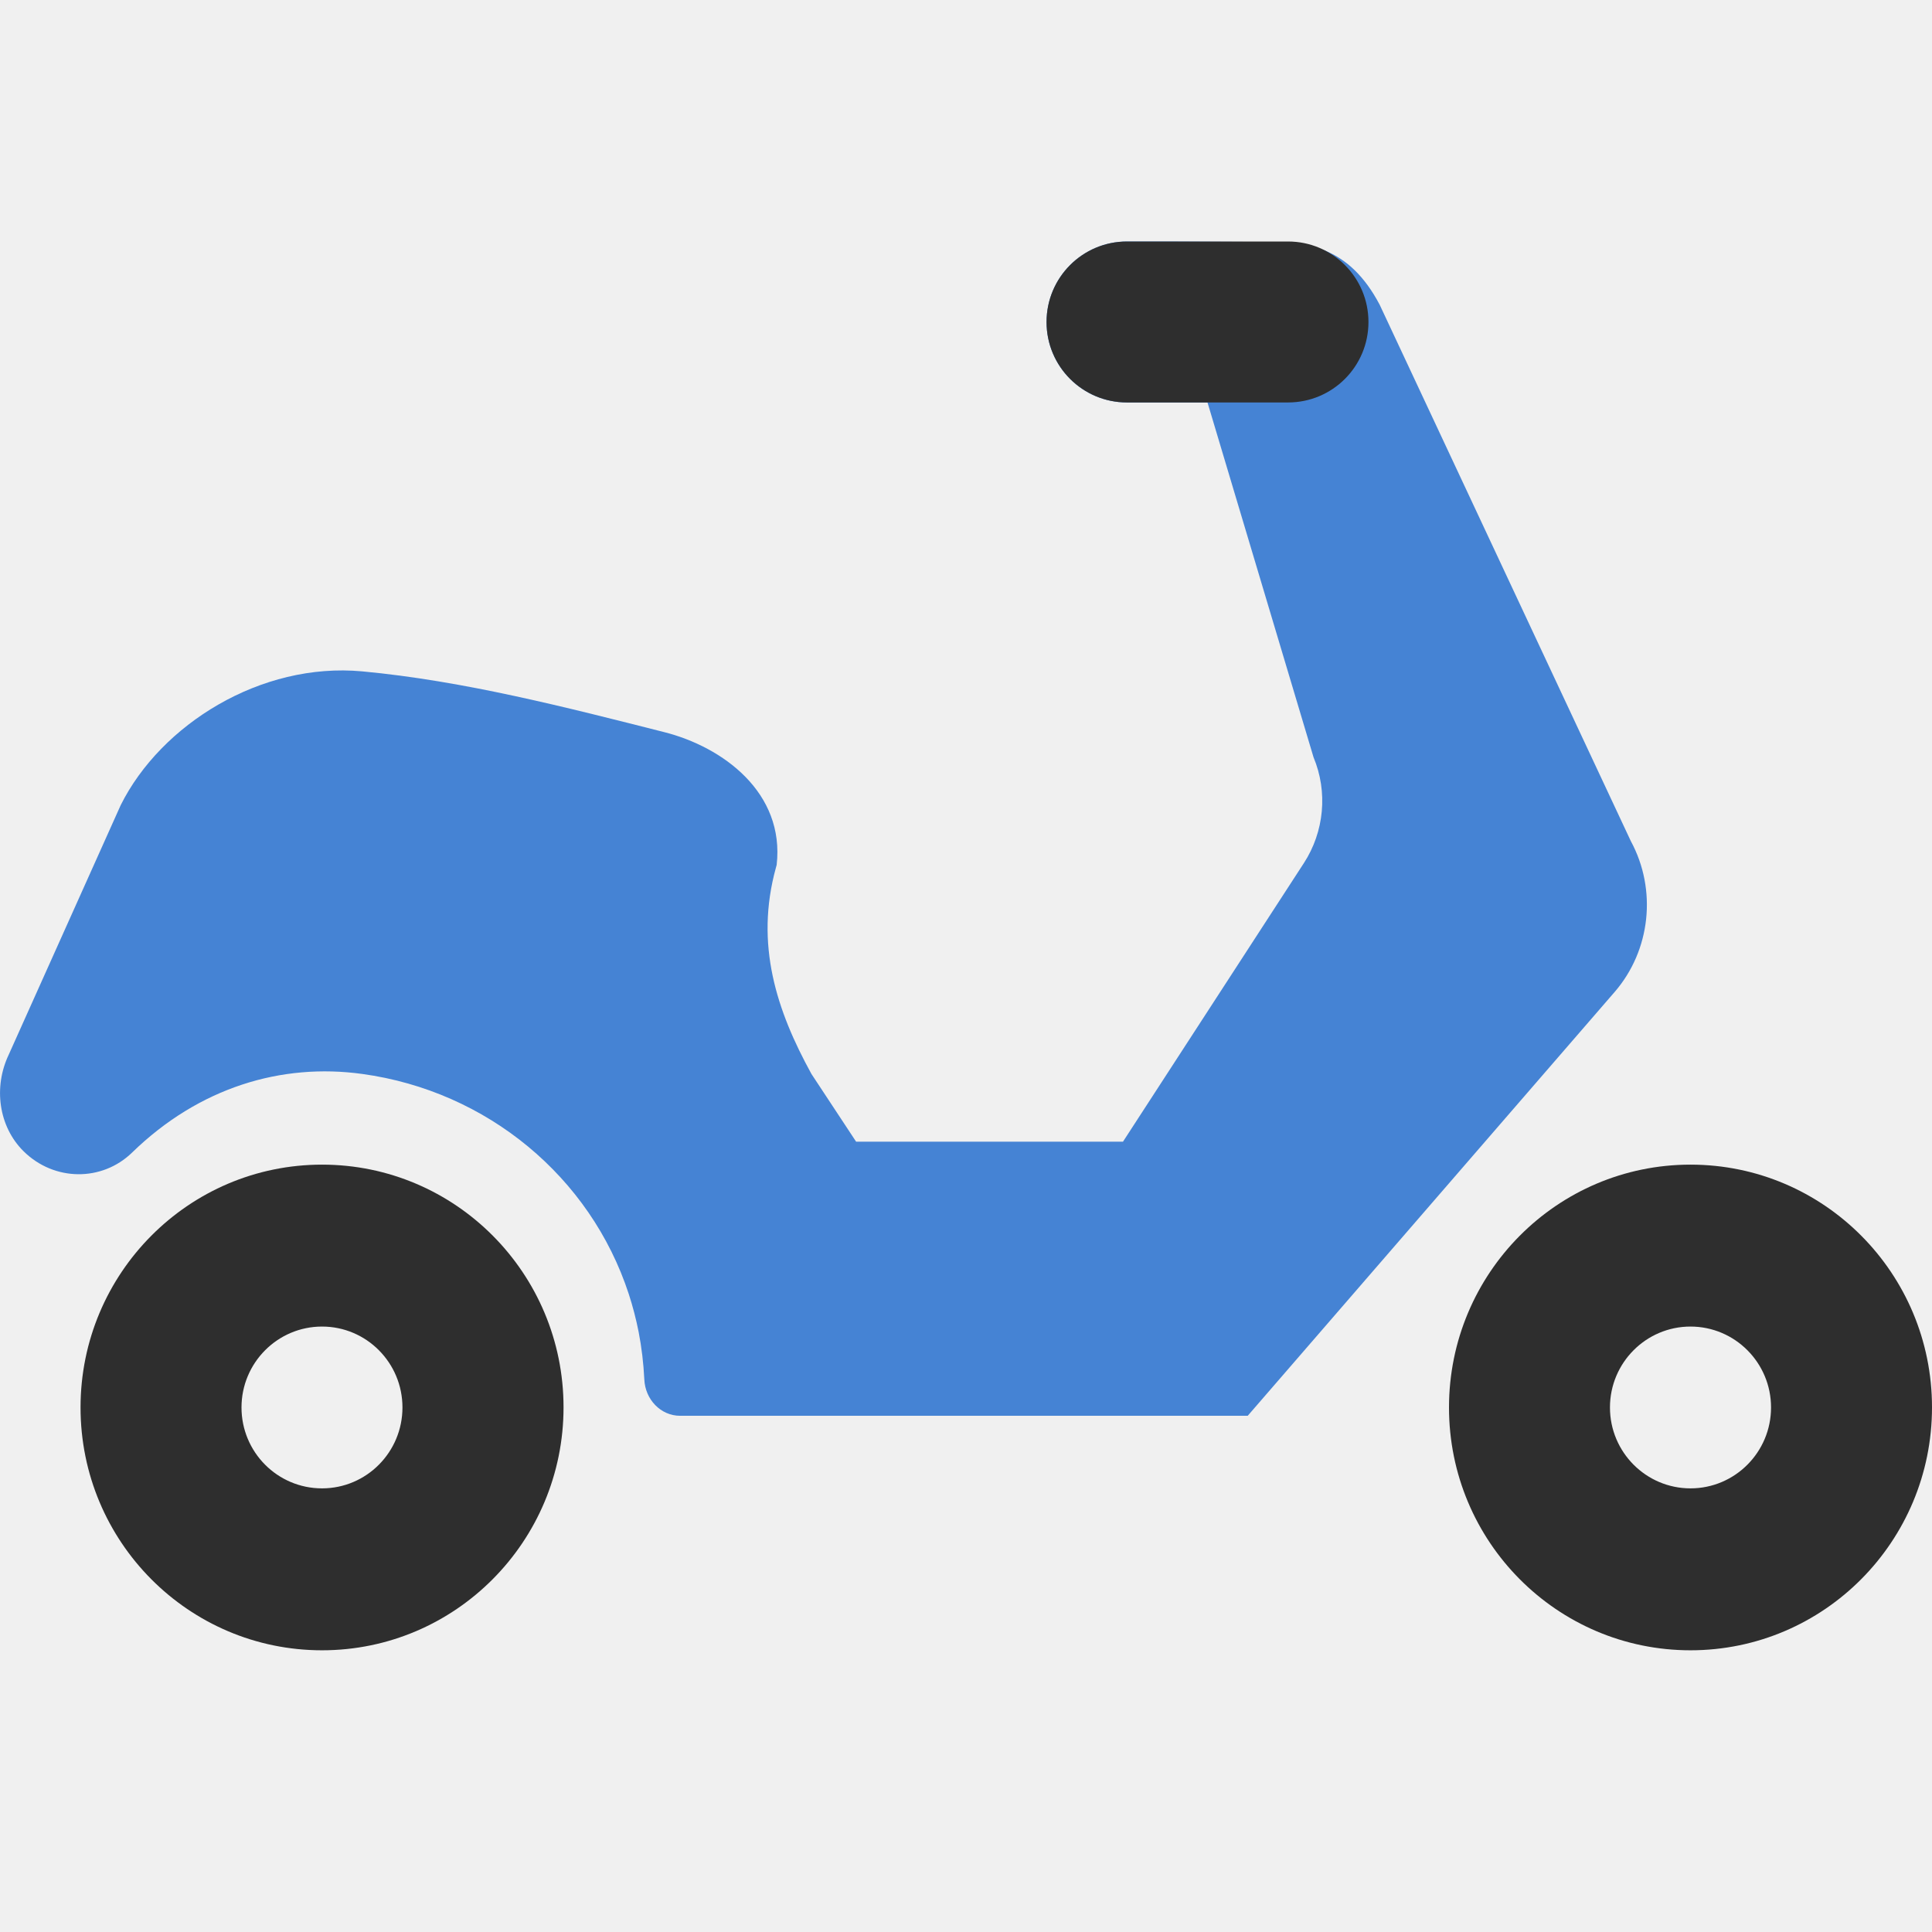
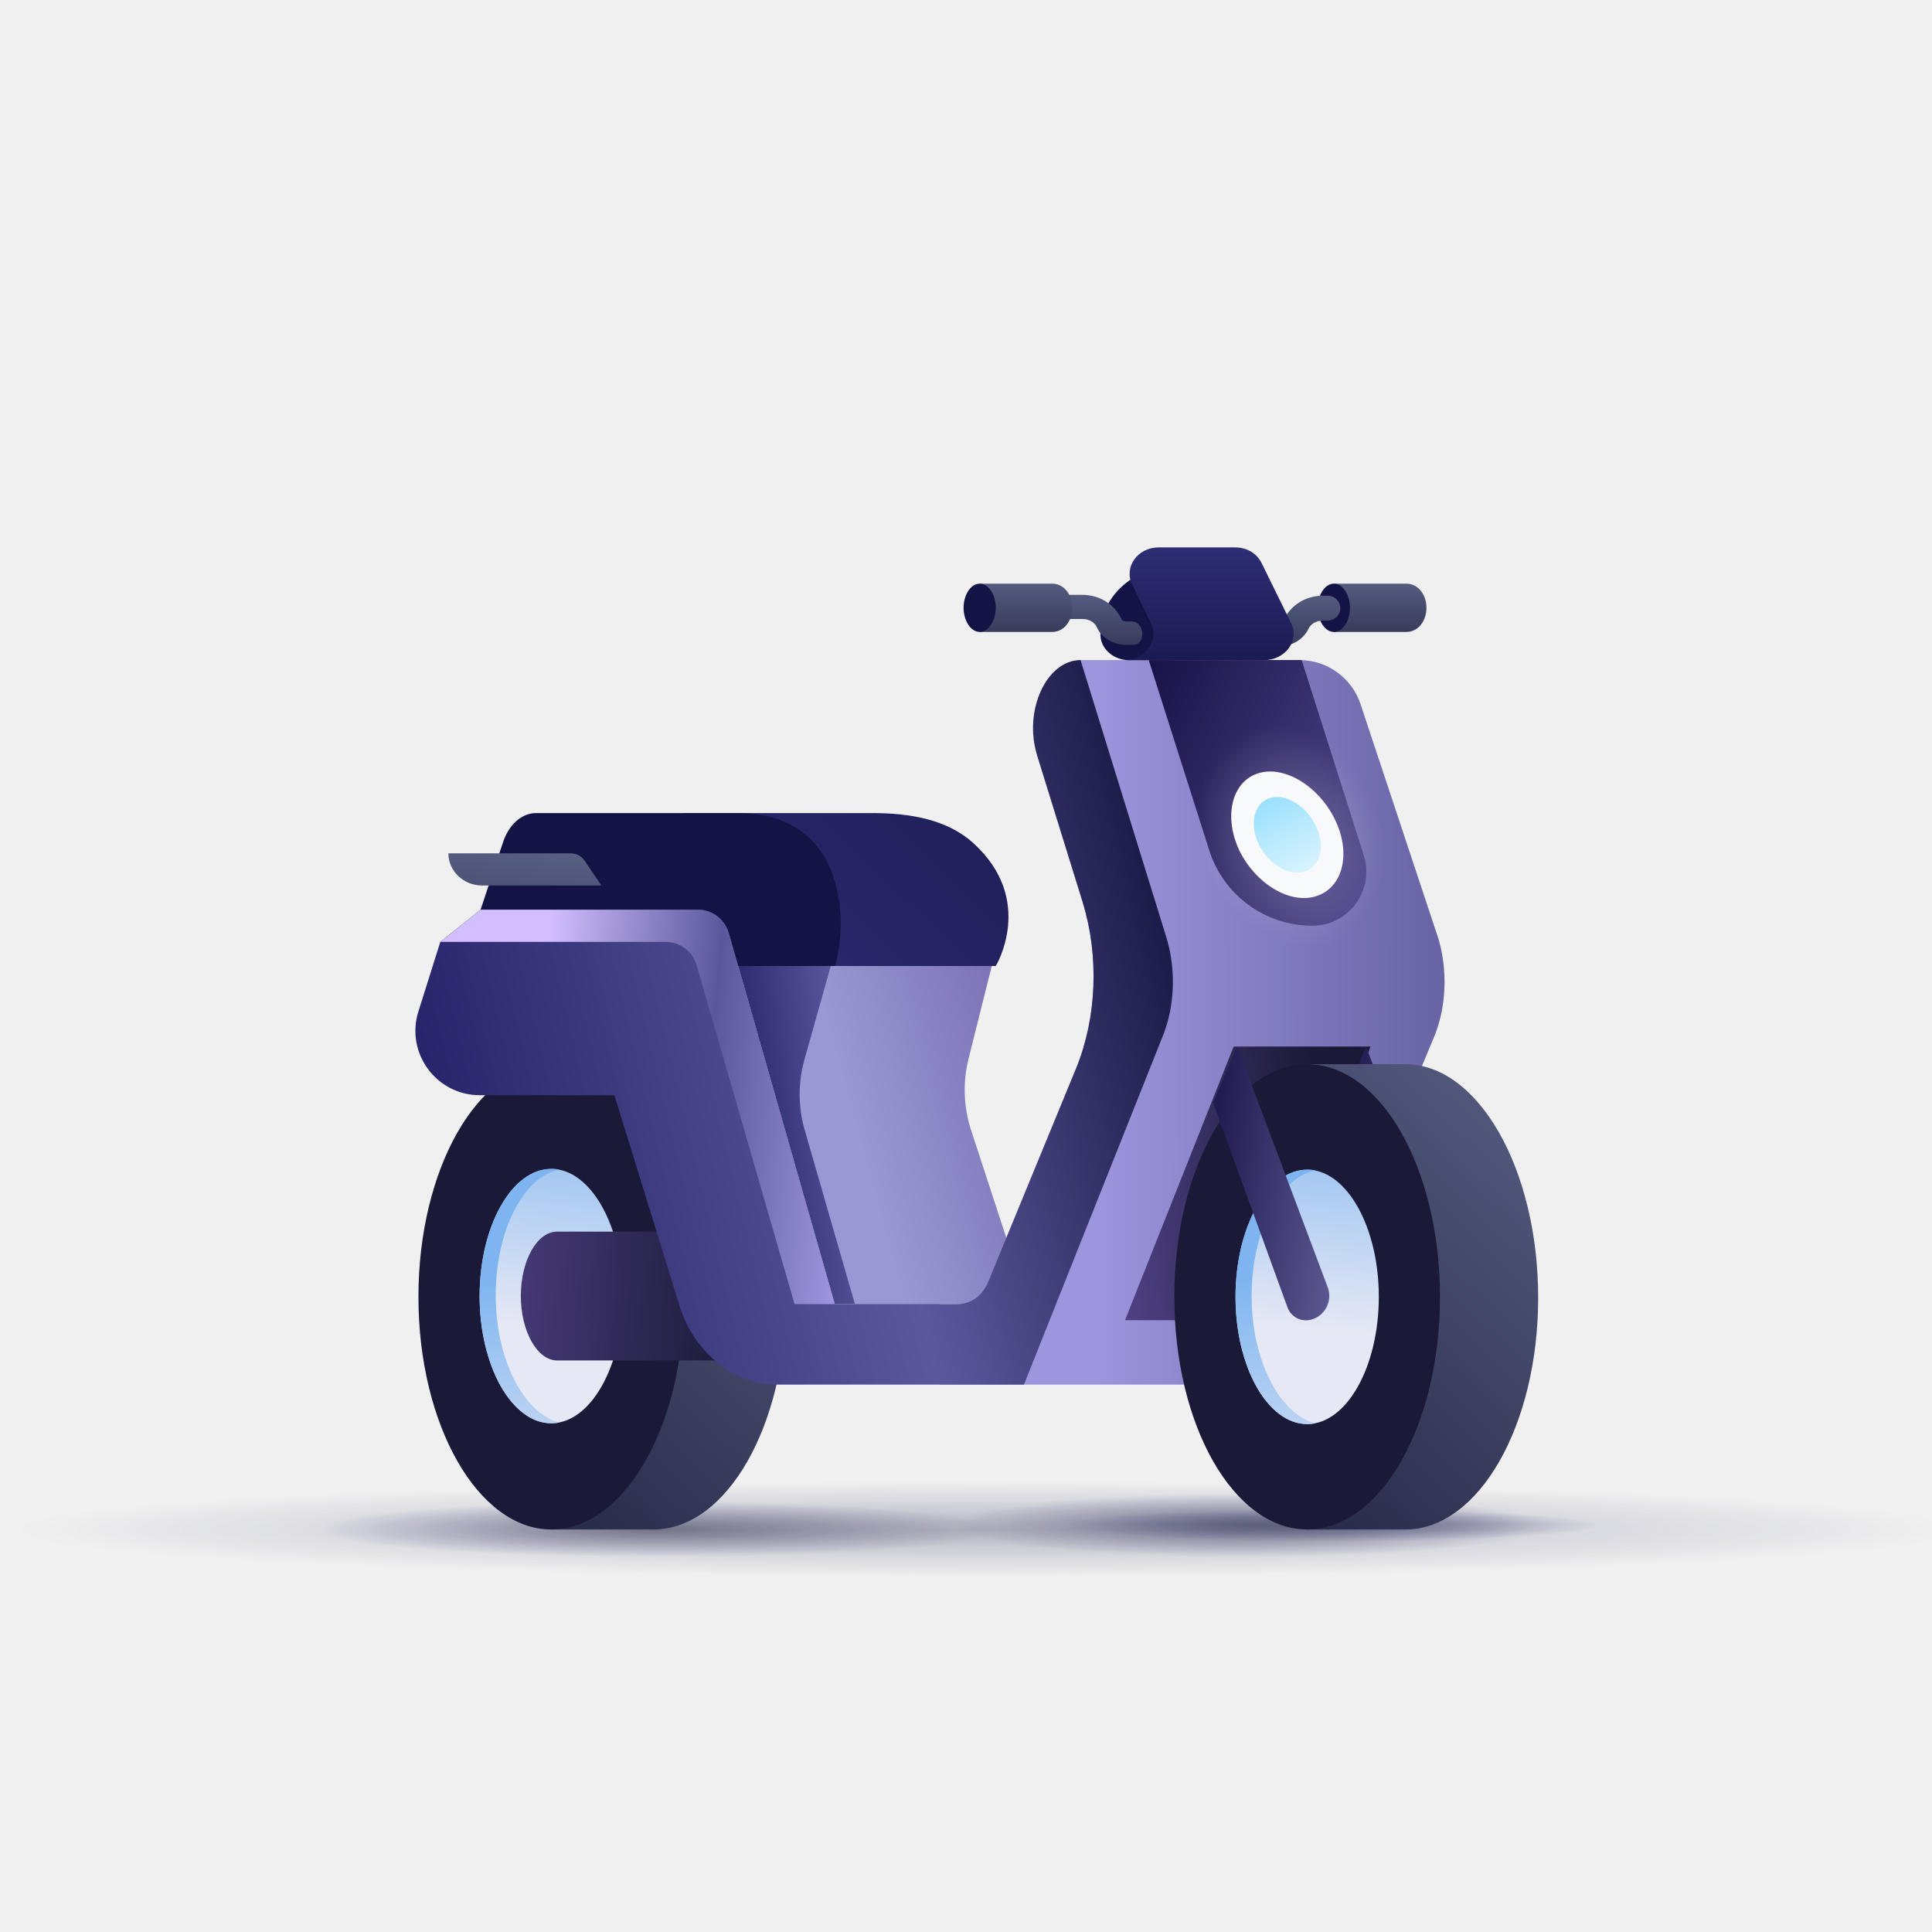
- <svg xmlns="http://www.w3.org/2000/svg" fill="none" viewBox="0 0 16 16">
-   <g clip-path="url(#clip0_5022_18)">
-     <path d="M13.506 6.966c.218.403.164.905-.135 1.25l-3.038 3.509h-4.7c-.163 0-.29-.137-.297-.301q-.01-.202-.047-.393-.032-.162-.082-.315C4.89 9.747 4.035 9.036 3 8.894c-.667-.092-1.35.11-1.906.651-.249.242-.645.24-.899-.011-.208-.206-.25-.532-.123-.799L1 6.667C1.333 6 2.16 5.482 3 5.56s1.699.3 2.5.503c.488.123 1 .502.932 1.1l-.006.022c-.176.637.006 1.185.294 1.709l.37.561H9.3l1.498-2.307c.169-.26.2-.59.08-.877L10 3.333h-.667c-.368 0-.666-.298-.666-.666S8.965 2 9.333 2h.334l.835.004c.325 0 .67.037.924.52z" fill="#4583D4" />
-     <path fill-rule="evenodd" clip-rule="evenodd" d="M14 13.667c-1.105 0-2-.9-2-2.011 0-1.11.895-2.011 2-2.011s2 .9 2 2.01c0 1.111-.895 2.012-2 2.012m0-1.341c.368 0 .667-.3.667-.67s-.299-.67-.667-.67-.667.3-.667.67.299.67.667.67" fill="#2E2E2E" />
-     <path fill-rule="evenodd" clip-rule="evenodd" d="M2.667 13.667c-1.105 0-2-.9-2-2.011 0-1.11.895-2.011 2-2.011s2 .9 2 2.01c0 1.111-.896 2.012-2 2.012m0-1.341c.368 0 .666-.3.666-.67s-.298-.67-.666-.67-.667.3-.667.67.298.67.667.67" fill="#2E2E2E" />
-     <path fill-rule="evenodd" clip-rule="evenodd" d="M8.667 2.667c0-.369.298-.667.666-.667h1.334c.368 0 .666.298.666.667 0 .368-.298.666-.666.666H9.333c-.368 0-.666-.298-.666-.666" fill="#2E2E2E" />
+ <svg xmlns="http://www.w3.org/2000/svg" width="64" height="64" viewBox="0 0 64 64" fill="none">
+   <g clip-path="url(#clip0_5550_238748)">
+     <g opacity="0.75">
+       <path opacity="0.75" d="M32.693 52.266C50.366 52.266 64.693 51.55 64.693 50.666C64.693 49.783 50.366 49.066 32.693 49.066C15.02 49.066 0.693 49.783 0.693 50.666C0.693 51.55 15.02 52.266 32.693 52.266Z" fill="url(#paint0_radial_5550_238748)" />
+       <path opacity="0.8" d="M41.28 51.6C46.7 51.6 51.093 51.123 51.093 50.533C51.093 49.944 46.7 49.467 41.28 49.467C35.86 49.467 31.467 49.944 31.467 50.533C31.467 51.123 35.86 51.6 41.28 51.6Z" fill="url(#paint1_radial_5550_238748)" />
+       <path opacity="0.75" d="M21.76 51.6C28.093 51.6 33.227 51.182 33.227 50.667C33.227 50.151 28.093 49.733 21.76 49.733C15.427 49.733 10.293 50.151 10.293 50.667C10.293 51.182 15.427 51.6 21.76 51.6Z" fill="url(#paint2_radial_5550_238748)" />
+       <path opacity="0.8" d="M44.106 51.067C49.04 51.067 53.04 50.828 53.04 50.533C53.04 50.239 49.04 50 44.106 50C39.173 50 35.173 50.239 35.173 50.533C35.173 50.828 39.173 51.067 44.106 51.067Z" fill="url(#paint3_radial_5550_238748)" />
+     </g>
+     <path d="M45.071 23.328L47.653 31.107C47.947 32.11 47.92 33.272 47.546 34.249L43.298 44.493C42.844 45.549 41.576 45.866 40.721 45.866H31.12L32.749 42.434L35.661 35.358C36.329 33.694 36.41 31.688 35.875 29.919L34.352 25.008L35.786 21.866C37.699 21.866 41.059 21.866 43.047 21.866C43.966 21.866 44.782 22.455 45.071 23.328Z" fill="url(#paint4_linear_5550_238748)" />
+     <path d="M46.586 19.334H44.186C44.186 19.761 44.186 20.934 44.186 20.934H46.586C46.986 20.934 47.253 20.56 47.253 20.134C47.253 19.707 46.986 19.334 46.586 19.334Z" fill="url(#paint5_linear_5550_238748)" />
+     <path d="M44.186 19.334C43.89 19.334 43.653 19.707 43.653 20.134C43.653 20.561 43.89 20.934 44.186 20.934C44.483 20.934 44.72 20.561 44.72 20.134C44.72 19.707 44.483 19.334 44.186 19.334Z" fill="#131345" />
+     <path d="M43.813 19.733C43.253 19.733 42.746 20.053 42.533 20.533C42.506 20.56 42.453 20.613 42.373 20.613H41.52V21.413H42.373C42.8 21.413 43.173 21.173 43.333 20.853C43.413 20.667 43.6 20.56 43.813 20.56H43.973C44.213 20.56 44.4 20.373 44.4 20.16C44.4 19.92 44.213 19.733 43.973 19.733H43.813Z" fill="url(#paint6_linear_5550_238748)" />
+     <path d="M38.825 18.745L40.744 18.667C41.49 20.124 40.424 21.867 38.798 21.867H37.386C36.88 21.867 36.454 21.477 36.454 21.035C36.427 19.812 37.493 18.823 38.825 18.745Z" fill="#131345" />
+     <path d="M37.84 20.986C37.84 20.773 37.679 20.586 37.493 20.586H37.306C37.226 20.586 37.173 20.559 37.146 20.506C36.933 20.026 36.426 19.706 35.866 19.706H34.959V20.506H35.866C36.08 20.506 36.266 20.613 36.346 20.799C36.506 21.146 36.88 21.359 37.306 21.359H37.493C37.706 21.386 37.84 21.226 37.84 20.986Z" fill="url(#paint7_linear_5550_238748)" />
+     <path d="M42.774 20.65L41.79 18.648C41.626 18.323 41.298 18.134 40.915 18.134H38.374C37.69 18.134 37.226 18.783 37.499 19.351L38.128 20.65C38.401 21.218 37.936 21.867 37.253 21.867H41.872C42.582 21.867 43.047 21.218 42.774 20.65Z" fill="url(#paint8_linear_5550_238748)" />
+     <path d="M34.853 19.334H32.453C32.453 19.761 32.453 20.934 32.453 20.934H34.853C35.253 20.934 35.52 20.56 35.52 20.134C35.52 19.707 35.253 19.334 34.853 19.334Z" fill="url(#paint9_linear_5550_238748)" />
+     <path d="M32.453 19.334C32.157 19.334 31.92 19.707 31.92 20.134C31.92 20.561 32.157 20.934 32.453 20.934C32.749 20.934 32.986 20.561 32.986 20.134C32.986 19.707 32.749 19.334 32.453 19.334Z" fill="#131345" />
+     <path d="M38.053 21.866H43.12L45.177 28.333C45.545 29.488 44.683 30.666 43.471 30.666C41.912 30.666 40.532 29.657 40.059 28.171L38.053 21.866Z" fill="url(#paint10_linear_5550_238748)" />
+     <path opacity="0.4" d="M39.621 28.667C40.688 30.8 42.874 32.08 44.501 31.52C46.181 30.96 46.688 28.773 45.621 26.64C44.554 24.507 42.368 23.227 40.741 23.787C39.114 24.373 38.608 26.534 39.621 28.667Z" fill="url(#paint11_radial_5550_238748)" />
+     <path d="M24.453 32H27.653L31.12 43.2H27.653L24.453 32Z" fill="url(#paint12_linear_5550_238748)" />
+     <path d="M27.52 32H32.853L32.084 35.074C31.89 35.853 31.919 36.672 32.168 37.435L34.053 43.2H28.32L26.657 37.434C26.436 36.671 26.434 35.861 26.649 35.097L27.52 32Z" fill="url(#paint13_linear_5550_238748)" />
+     <path d="M40.867 34.667L37.267 43.734H42.053L45.4 34.667H40.867Z" fill="url(#paint14_linear_5550_238748)" />
+     <path d="M44.453 36.534L46.917 43.309C47.032 43.625 47.369 43.801 47.694 43.716C48.161 43.593 48.419 43.094 48.249 42.642L45.253 34.667L44.453 36.534Z" fill="url(#paint15_linear_5550_238748)" />
+     <path d="M46.554 35.253H43.301V50.666H46.554C48.981 50.666 50.954 47.226 50.954 42.986C50.954 38.746 48.981 35.253 46.554 35.253Z" fill="url(#paint16_linear_5550_238748)" />
+     <path d="M43.301 50.666C45.728 50.666 47.701 47.226 47.701 42.96C47.701 38.693 45.728 35.253 43.301 35.253C40.874 35.253 38.901 38.693 38.901 42.96C38.901 47.226 40.874 50.666 43.301 50.666Z" fill="#1A1A38" />
+     <path d="M40.928 42.96C40.928 45.28 41.995 47.174 43.301 47.174C44.608 47.174 45.675 45.28 45.675 42.96C45.675 40.64 44.608 38.747 43.301 38.747C41.995 38.747 40.928 40.64 40.928 42.96Z" fill="url(#paint17_linear_5550_238748)" />
+     <path d="M41.461 42.934C41.461 40.774 42.395 38.987 43.568 38.774C43.488 38.747 43.381 38.747 43.301 38.747C41.995 38.747 40.928 40.64 40.928 42.96C40.928 45.28 41.995 47.174 43.301 47.174C43.381 47.174 43.488 47.174 43.568 47.147C42.395 46.854 41.461 45.067 41.461 42.934Z" fill="url(#paint18_linear_5550_238748)" />
+     <path d="M40.186 36.534L42.65 43.309C42.765 43.625 43.102 43.801 43.428 43.716C43.894 43.593 44.152 43.094 43.982 42.642L40.986 34.667L40.186 36.534Z" fill="url(#paint19_linear_5550_238748)" />
+     <path d="M21.648 35.253C19.906 35.253 18.261 35.253 18.261 35.253C18.261 35.253 18.261 48.324 18.261 50.666H21.648C24.074 50.666 26.047 47.226 26.047 42.96C26.047 38.693 24.074 35.253 21.648 35.253Z" fill="url(#paint20_linear_5550_238748)" />
+     <path d="M18.261 50.666C20.688 50.666 22.661 47.226 22.661 42.96C22.661 38.693 20.688 35.253 18.261 35.253C15.835 35.253 13.861 38.72 13.861 42.96C13.861 47.2 15.835 50.666 18.261 50.666Z" fill="#1A1A38" />
+     <path d="M15.888 42.934C15.888 45.254 16.954 47.147 18.261 47.147C19.568 47.147 20.634 45.254 20.634 42.934C20.634 40.614 19.568 38.721 18.261 38.721C16.954 38.721 15.888 40.614 15.888 42.934Z" fill="url(#paint21_linear_5550_238748)" />
+     <path d="M16.421 42.907C16.421 40.747 17.354 38.961 18.528 38.747C18.448 38.721 18.341 38.721 18.261 38.721C16.954 38.721 15.888 40.614 15.888 42.934C15.888 45.254 16.954 47.147 18.261 47.147C18.341 47.147 18.448 47.147 18.528 47.121C17.354 46.827 16.421 45.041 16.421 42.907Z" fill="url(#paint22_linear_5550_238748)" />
+     <path d="M23.755 40.8H18.451C17.798 40.8 17.253 41.745 17.253 42.933C17.253 44.099 17.798 45.066 18.451 45.066H25.04L23.755 40.8Z" fill="url(#paint23_linear_5550_238748)" />
+     <path d="M29.52 32H32.986C32.986 32 34.315 29.818 32.249 27.935C31.357 27.122 30.093 26.934 28.886 26.934H22.822C22.336 26.934 21.904 27.334 21.715 27.947L21.253 30.134V32H29.52Z" fill="url(#paint24_linear_5550_238748)" />
+     <path d="M24.186 32H27.653C28.053 30.8 28.186 26.934 24.425 26.934H17.755C17.269 26.934 16.837 27.334 16.648 27.947L15.92 30.134V32H24.186Z" fill="#131345" />
+     <path d="M35.795 21.866L38.654 31.107C38.947 32.11 38.921 33.272 38.547 34.249L33.92 45.866H25.743C24.247 45.866 22.971 44.731 22.517 43.279L20.353 36.282L15.894 36.28C14.453 36.28 13.427 34.88 13.86 33.506L14.586 31.2L15.92 30.133H23.115C23.591 30.133 24.01 30.449 24.141 30.907L27.653 43.2H31.707C32.135 43.2 32.536 42.962 32.749 42.434L35.661 35.358C36.329 33.694 36.409 31.688 35.875 29.919L34.352 25.008C33.898 23.53 34.673 21.866 35.795 21.866Z" fill="url(#paint25_linear_5550_238748)" />
+     <path d="M41.061 28.187C41.621 29.307 42.768 29.973 43.621 29.68C44.501 29.387 44.768 28.24 44.208 27.12C43.648 26 42.501 25.333 41.648 25.627C40.794 25.92 40.528 27.067 41.061 28.187Z" fill="#F8F9FB" />
+     <path d="M41.697 27.972C42.032 28.642 42.718 29.041 43.228 28.865C43.754 28.69 43.913 28.004 43.579 27.335C43.244 26.665 42.558 26.266 42.048 26.442C41.538 26.617 41.378 27.303 41.697 27.972Z" fill="url(#paint26_linear_5550_238748)" />
+     <path d="M19.363 28.507C19.252 28.347 19.085 28.267 18.89 28.267H15.271H14.853C14.853 28.853 15.354 29.333 15.967 29.333H18.584H19.92L19.363 28.507Z" fill="url(#paint27_linear_5550_238748)" />
+     <path d="M15.92 30.134H23.115C23.591 30.134 24.01 30.45 24.141 30.907L27.653 43.2H26.32L23.076 31.971C22.944 31.515 22.526 31.201 22.051 31.201H14.586L15.92 30.134Z" fill="url(#paint28_linear_5550_238748)" />
  </g>
  <defs>
-     <clipPath id="clip0_5022_18">
-       <rect width="16" height="16" fill="white" />
+     <radialGradient id="paint0_radial_5550_238748" cx="0" cy="0" r="1" gradientUnits="userSpaceOnUse" gradientTransform="translate(32.6933 50.6591) rotate(90) scale(1.6 32)">
+       <stop stop-color="#212240" stop-opacity="0.51" />
+       <stop offset="1" stop-color="#23266A" stop-opacity="0" />
+     </radialGradient>
+     <radialGradient id="paint1_radial_5550_238748" cx="0" cy="0" r="1" gradientUnits="userSpaceOnUse" gradientTransform="translate(41.2796 50.5262) rotate(90) scale(1.06667 9.81312)">
+       <stop stop-color="#212240" />
+       <stop offset="1" stop-color="#23266A" stop-opacity="0" />
+     </radialGradient>
+     <radialGradient id="paint2_radial_5550_238748" cx="0" cy="0" r="1" gradientUnits="userSpaceOnUse" gradientTransform="translate(21.7541 50.6594) rotate(90) scale(0.933333 11.4699)">
+       <stop stop-color="#212240" />
+       <stop offset="1" stop-color="#23266A" stop-opacity="0" />
+     </radialGradient>
+     <radialGradient id="paint3_radial_5550_238748" cx="0" cy="0" r="1" gradientUnits="userSpaceOnUse" gradientTransform="translate(44.1089 50.526) rotate(90) scale(0.533333 8.92101)">
+       <stop stop-color="#212240" />
+       <stop offset="1" stop-color="#23266A" stop-opacity="0" />
+     </radialGradient>
+     <linearGradient id="paint4_linear_5550_238748" x1="62.32" y1="33.866" x2="36.334" y2="33.899" gradientUnits="userSpaceOnUse">
+       <stop offset="0.002" stop-color="#25255C" />
+       <stop offset="1" stop-color="#9D95DD" />
+     </linearGradient>
+     <linearGradient id="paint5_linear_5550_238748" x1="45.724" y1="18.602" x2="45.724" y2="22.215" gradientUnits="userSpaceOnUse">
+       <stop stop-color="#616A8F" />
+       <stop offset="1" stop-color="#212240" />
+     </linearGradient>
+     <linearGradient id="paint6_linear_5550_238748" x1="42.964" y1="18.965" x2="42.964" y2="22.759" gradientUnits="userSpaceOnUse">
+       <stop stop-color="#616A8F" />
+       <stop offset="1" stop-color="#212240" />
+     </linearGradient>
+     <linearGradient id="paint7_linear_5550_238748" x1="36.404" y1="18.948" x2="36.404" y2="22.688" gradientUnits="userSpaceOnUse">
+       <stop stop-color="#616A8F" />
+       <stop offset="1" stop-color="#212240" />
+     </linearGradient>
+     <linearGradient id="paint8_linear_5550_238748" x1="40.018" y1="17.995" x2="40.018" y2="23.539" gradientUnits="userSpaceOnUse">
+       <stop stop-color="#2E2E75" />
+       <stop offset="1" stop-color="#131345" />
+     </linearGradient>
+     <linearGradient id="paint9_linear_5550_238748" x1="33.991" y1="18.602" x2="33.991" y2="22.215" gradientUnits="userSpaceOnUse">
+       <stop stop-color="#616A8F" />
+       <stop offset="1" stop-color="#212240" />
+     </linearGradient>
+     <linearGradient id="paint10_linear_5550_238748" x1="35.12" y1="27.333" x2="56.142" y2="37.284" gradientUnits="userSpaceOnUse">
+       <stop stop-color="#171146" />
+       <stop stop-color="#171146" />
+       <stop offset="0.998" stop-color="#988EE7" />
+     </linearGradient>
+     <radialGradient id="paint11_radial_5550_238748" cx="0" cy="0" r="1" gradientTransform="matrix(1.47303 3.44798 2.76246 -1.17741 42.7469 27.6989)" gradientUnits="userSpaceOnUse">
+       <stop offset="0.227" stop-color="#F8F9FB" stop-opacity="0.5" />
+       <stop offset="0.999" stop-color="#F8F9FB" stop-opacity="0" />
+     </radialGradient>
+     <linearGradient id="paint12_linear_5550_238748" x1="23.018" y1="37.6" x2="32.414" y2="36.358" gradientUnits="userSpaceOnUse">
+       <stop stop-color="#110E55" />
+       <stop offset="0.562" stop-color="#5B599D" />
+       <stop offset="0.902" stop-color="#13133C" />
+     </linearGradient>
+     <linearGradient id="paint13_linear_5550_238748" x1="42.72" y1="37.6" x2="26.292" y2="42.104" gradientUnits="userSpaceOnUse">
+       <stop offset="0.056" stop-color="#453975" />
+       <stop offset="0.322" stop-color="#7262AA" />
+       <stop offset="0.812" stop-color="#9899D4" />
+     </linearGradient>
+     <linearGradient id="paint14_linear_5550_238748" x1="30.703" y1="39.813" x2="43.894" y2="38.267" gradientUnits="userSpaceOnUse">
+       <stop stop-color="#171146" />
+       <stop stop-color="#7D60C4" />
+       <stop offset="0.998" stop-color="#1A1A38" />
+     </linearGradient>
+     <linearGradient id="paint15_linear_5550_238748" x1="43.542" y1="38.502" x2="54.664" y2="40.071" gradientUnits="userSpaceOnUse">
+       <stop stop-color="#2D2E46" />
+       <stop stop-color="#171146" />
+       <stop offset="0.998" stop-color="#A5A3E0" />
+     </linearGradient>
+     <linearGradient id="paint16_linear_5550_238748" x1="53.58" y1="32.778" x2="38.16" y2="49.154" gradientUnits="userSpaceOnUse">
+       <stop stop-color="#616A8F" />
+       <stop offset="1" stop-color="#212240" />
+     </linearGradient>
+     <linearGradient id="paint17_linear_5550_238748" x1="43.213" y1="43.996" x2="43.925" y2="35.685" gradientUnits="userSpaceOnUse">
+       <stop offset="0" stop-color="#E6E8F5" />
+       <stop offset="1" stop-color="#7EB5F0" />
+     </linearGradient>
+     <linearGradient id="paint18_linear_5550_238748" x1="42.405" y1="50.627" x2="42.272" y2="42.405" gradientUnits="userSpaceOnUse">
+       <stop offset="0" stop-color="#E6E8F5" />
+       <stop offset="1" stop-color="#7EB5F0" />
+     </linearGradient>
+     <linearGradient id="paint19_linear_5550_238748" x1="39.275" y1="38.502" x2="50.398" y2="40.071" gradientUnits="userSpaceOnUse">
+       <stop stop-color="#2D2E46" />
+       <stop stop-color="#171146" />
+       <stop offset="0.998" stop-color="#A5A3E0" />
+     </linearGradient>
+     <linearGradient id="paint20_linear_5550_238748" x1="28.719" y1="32.778" x2="13.317" y2="49.42" gradientUnits="userSpaceOnUse">
+       <stop stop-color="#616A8F" />
+       <stop offset="1" stop-color="#212240" />
+     </linearGradient>
+     <linearGradient id="paint21_linear_5550_238748" x1="18.173" y1="43.97" x2="18.884" y2="35.659" gradientUnits="userSpaceOnUse">
+       <stop offset="0" stop-color="#E6E8F5" />
+       <stop offset="1" stop-color="#7EB5F0" />
+     </linearGradient>
+     <linearGradient id="paint22_linear_5550_238748" x1="17.365" y1="50.601" x2="17.232" y2="42.379" gradientUnits="userSpaceOnUse">
+       <stop offset="0" stop-color="#E6E8F5" />
+       <stop offset="1" stop-color="#7EB5F0" />
+     </linearGradient>
+     <linearGradient id="paint23_linear_5550_238748" x1="7.973" y1="40.781" x2="24.587" y2="41.702" gradientUnits="userSpaceOnUse">
+       <stop stop-color="#171146" />
+       <stop stop-color="#7D60C4" />
+       <stop offset="0.998" stop-color="#1A1A38" />
+     </linearGradient>
+     <linearGradient id="paint24_linear_5550_238748" x1="21.741" y1="32.876" x2="36.011" y2="18.194" gradientUnits="userSpaceOnUse">
+       <stop stop-color="#2E2E75" />
+       <stop offset="1" stop-color="#131345" />
+     </linearGradient>
+     <linearGradient id="paint25_linear_5550_238748" x1="7.418" y1="33.866" x2="42.503" y2="25.472" gradientUnits="userSpaceOnUse">
+       <stop stop-color="#110E55" />
+       <stop offset="0.562" stop-color="#5B599D" />
+       <stop offset="0.902" stop-color="#13133C" />
+     </linearGradient>
+     <linearGradient id="paint26_linear_5550_238748" x1="43.254" y1="28.772" x2="39.566" y2="22.42" gradientUnits="userSpaceOnUse">
+       <stop offset="0" stop-color="#D6F3FF" />
+       <stop offset="1" stop-color="#32BEFA" />
+     </linearGradient>
+     <linearGradient id="paint27_linear_5550_238748" x1="17.678" y1="26.788" x2="16.566" y2="35.237" gradientUnits="userSpaceOnUse">
+       <stop stop-color="#616A8F" />
+       <stop offset="1" stop-color="#212240" />
+     </linearGradient>
+     <linearGradient id="paint28_linear_5550_238748" x1="29.066" y1="43.2" x2="13.668" y2="41.8" gradientUnits="userSpaceOnUse">
+       <stop offset="0.094" stop-color="#9D95DD" />
+       <stop offset="0.403" stop-color="#5A589C" />
+       <stop offset="0.775" stop-color="#D2BFFF" />
+       <stop offset="1" stop-color="#D2BFFF" />
+     </linearGradient>
+     <clipPath id="clip0_5550_238748">
+       <rect width="64" height="64" fill="white" />
    </clipPath>
  </defs>
</svg>
